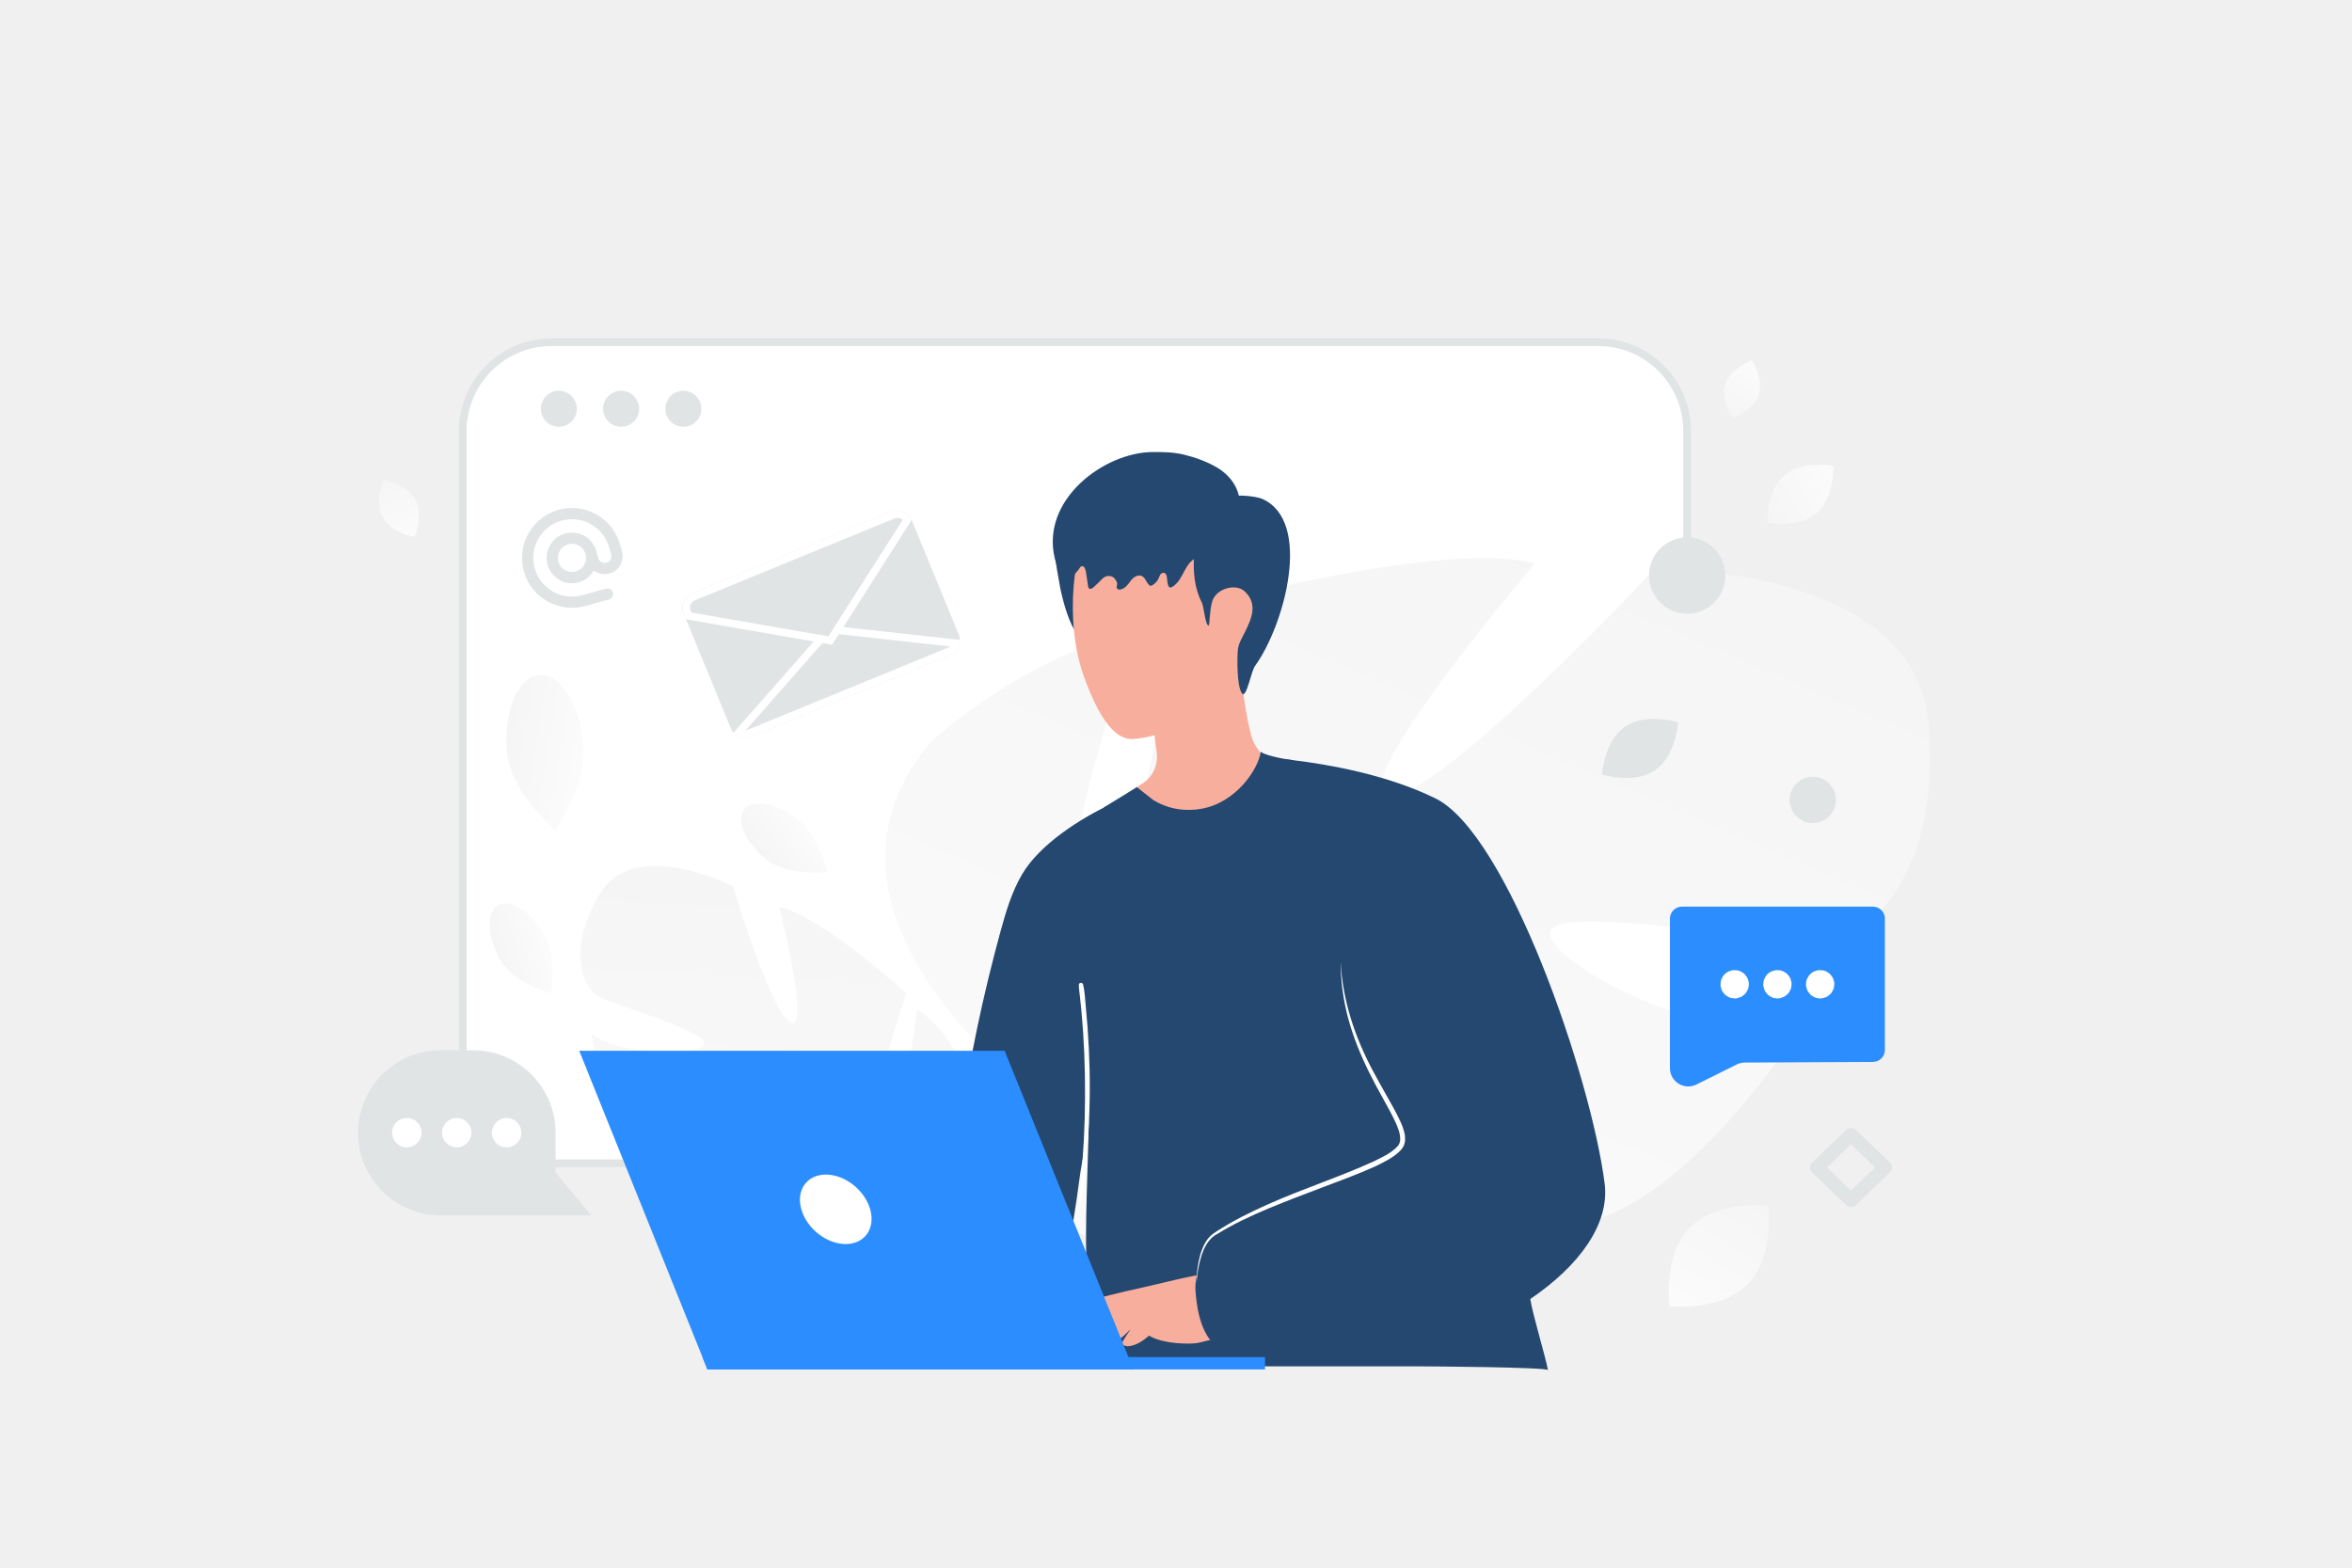
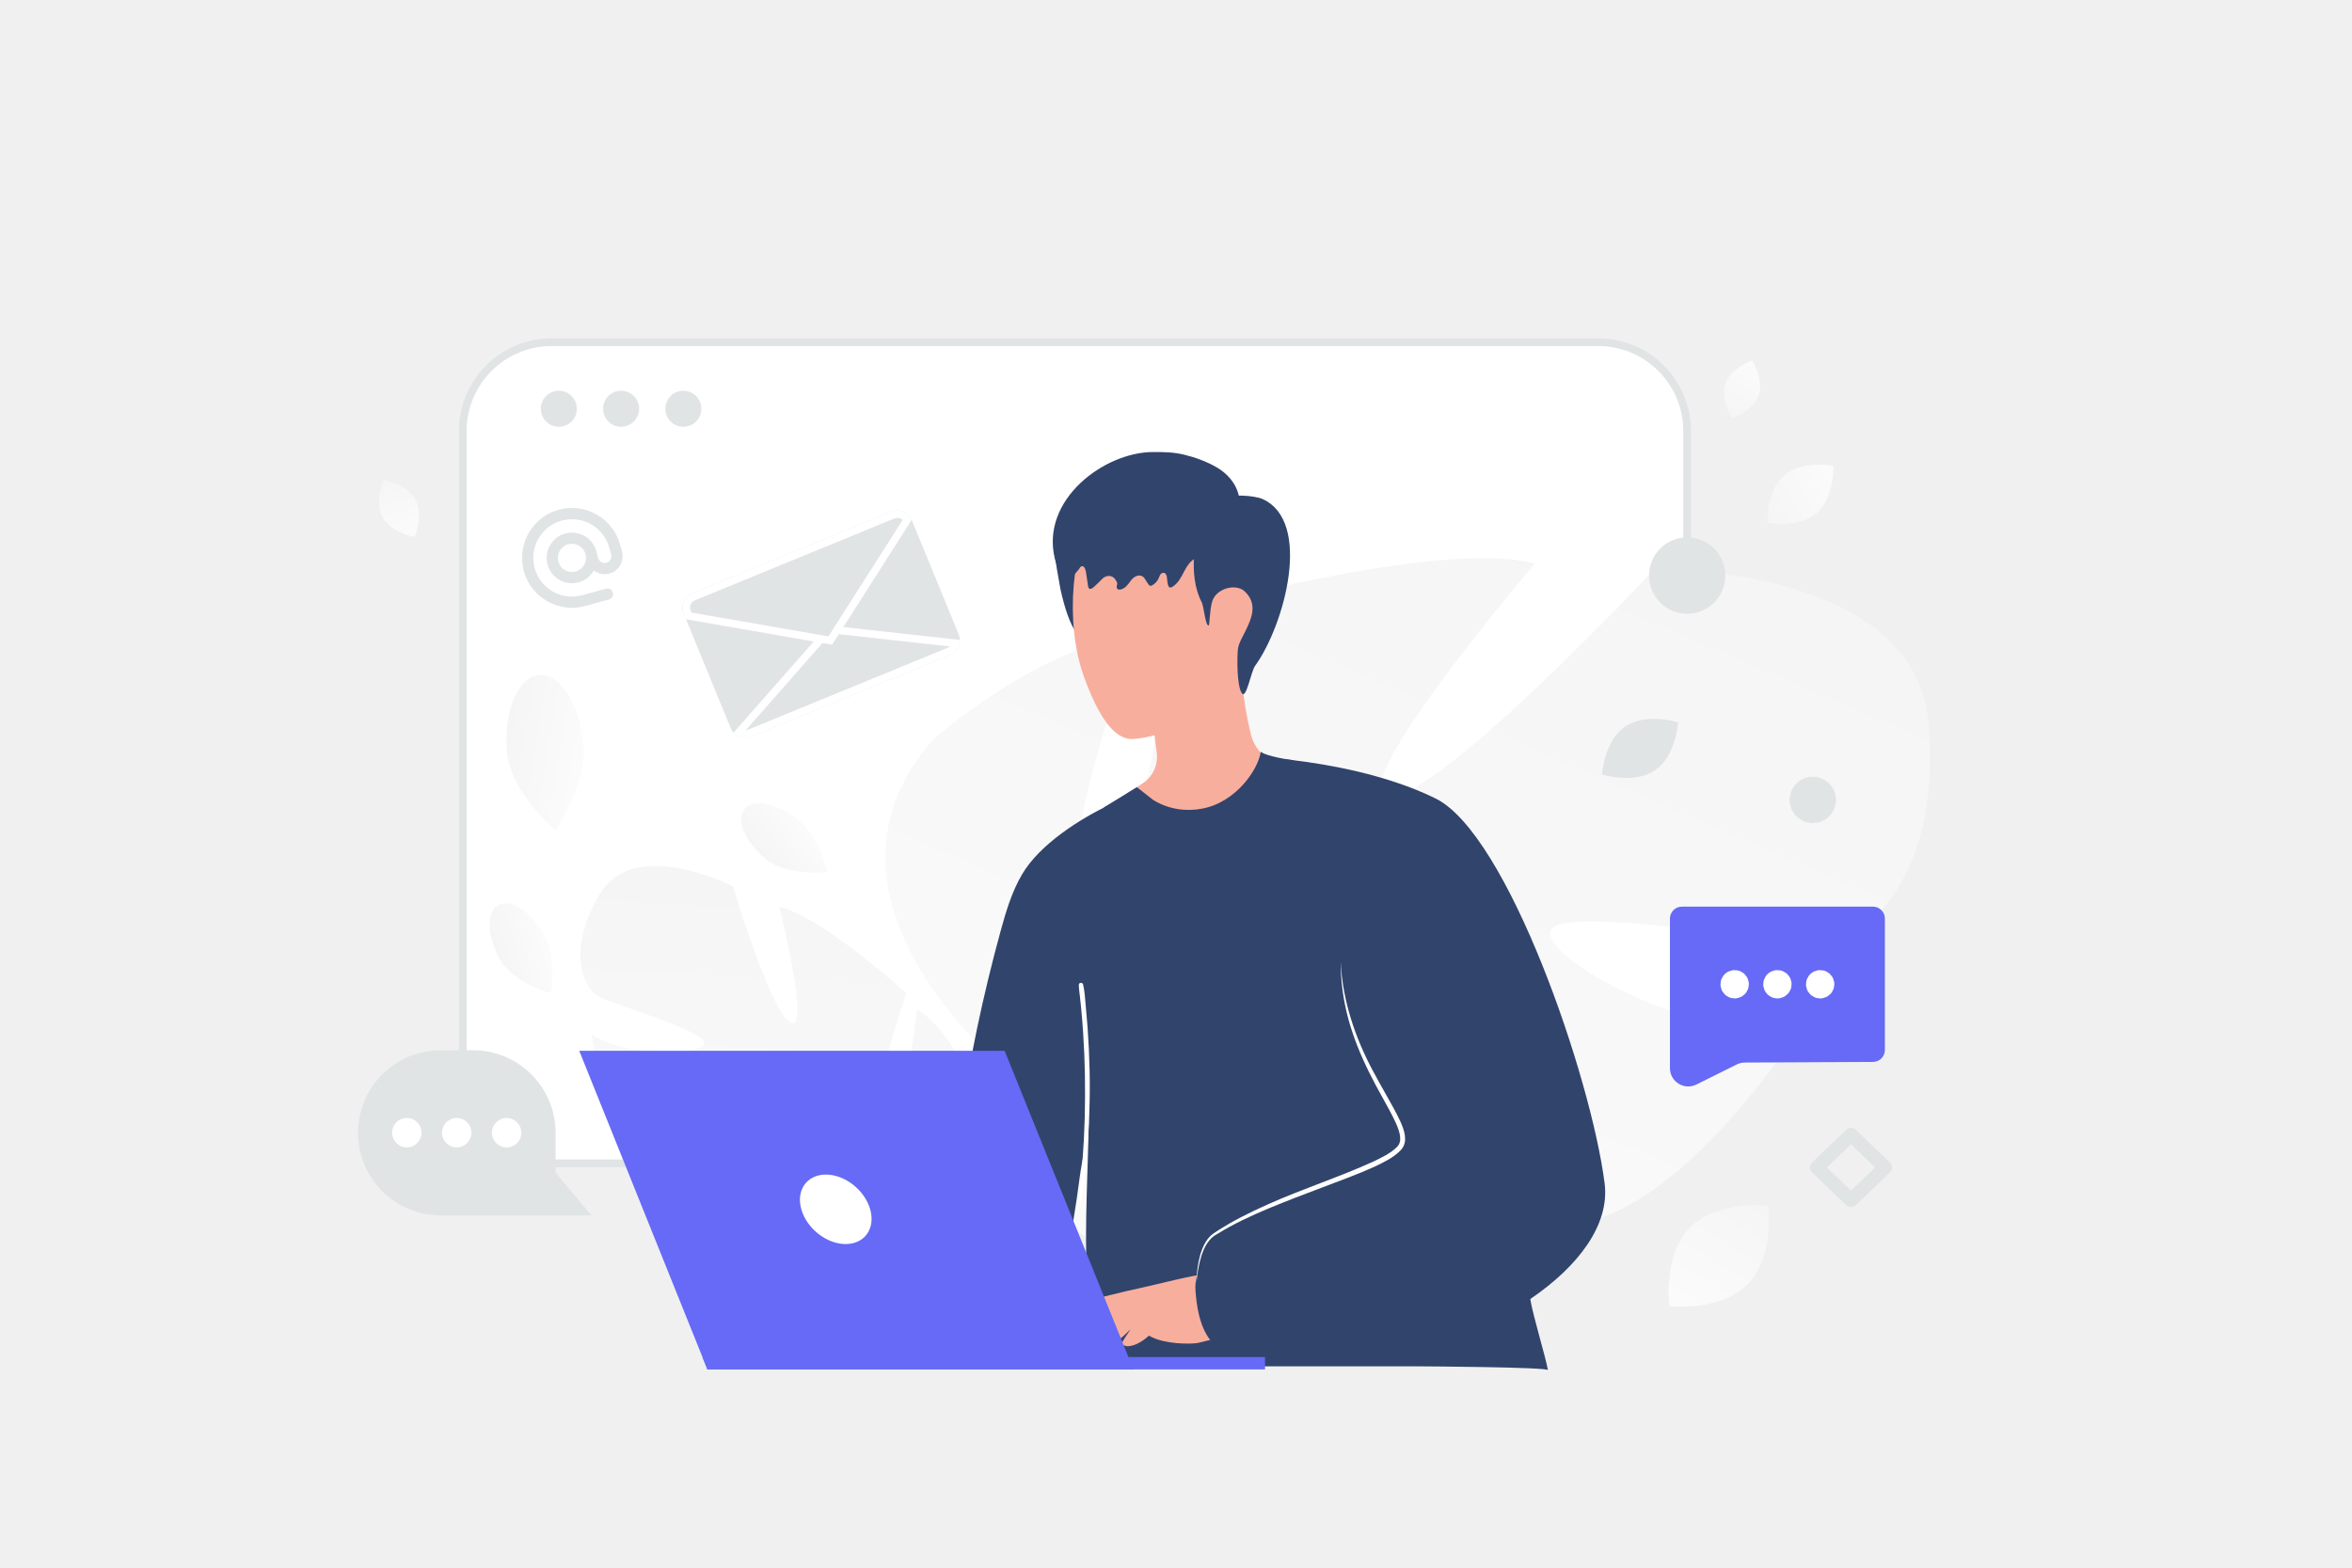
<svg xmlns="http://www.w3.org/2000/svg" width="900" height="600" viewBox="0 0 900 600" fill="none">
  <g clip-path="url(#a)">
    <path fill="transparent" d="M0 0h900v600H0z" />
    <rect x="177.075" y="130.965" width="468.51" height="314.28" rx="34.029" fill="#fff" stroke="#E1E4E5" stroke-width="2.959" />
    <circle cx="213.84" cy="156.445" r="6.896" fill="#E1E4E5" />
    <circle cx="237.664" cy="156.445" r="6.896" fill="#E1E4E5" />
    <circle cx="261.488" cy="156.445" r="6.896" fill="#E1E4E5" />
    <path d="M737.877 276.111c-5.506-59.549-104.574-58.475-104.574-58.475s-82.476 88.186-101.845 87.26c-19.369-.927 55.796-89.174 55.796-89.174-36.112-9.939-137.548 18.79-137.548 18.79s-14.277 117.139-32.823 111.473c-18.547-5.666 17.933-103.081 17.933-103.081-37.396 4.481-77.787 40.181-77.787 40.181-53.221 60.315 26.979 125.546 26.979 125.546s-5.822 40.489-38.746 82.362c0 0-7.095 7.555-15.327 21.066l9.687 1.687a93.577 93.577 0 0 1 3.939-7.059c.008-.019.012-.029.029-.044.026-.034.038-.063.063-.097.92-1.38 2.254-3.35 3.893-5.732l.004-.01.004-.009c3.966-5.286 6.718-9.215 8.514-12.081l.012-.029c12.037-16.654 28.938-38.132 38.326-41.617 0 0-.812-1.694-1.305-4.803.419 1.531.843 3.131 1.305 4.803 10.401 38.429 92.31 58.781 140.166 57.34 47.856-1.441 29.985-17.977 8.781-43.457-21.205-25.48-74.304-28.974-88.258-39.948-13.955-10.973 9.993-15.348 40.393-7.623 30.387 7.732 40.441 41.214 89.374 54.612 48.933 13.398 103.136-73.611 103.136-73.611-36.216 4.691-94.531-24.995-94.84-37.25-.306-12.264 90.72 4.794 105.55 3.713 14.852-1.082 44.675-25.184 39.169-84.733z" fill="url(#b)" />
    <path d="M229.833 341.689c13.297-21.525 50.63-2.468 50.63-2.468s14.647 48.939 22.16 52.234c7.513 3.295-4.353-44.29-4.353-44.29 15.553 3.032 48.577 33.013 48.577 33.013s-16.643 47.07-8.549 48.415c8.093 1.344 12.611-42.432 12.611-42.432 13.325 8.738 21.908 29.868 21.908 29.868 8.809 32.872-33.857 42.488-33.857 42.488s-5.417 16.437-.825 38.5c0 0 1.266 4.198 1.841 10.867l-3.988-1.185a39.993 39.993 0 0 0-.163-3.416c0-.009.001-.013-.003-.022-.003-.018-.002-.031-.006-.049-.089-.695-.223-1.693-.396-2.904l.001-.005v-.004c-.508-2.75-.811-4.756-.951-6.18l.001-.013c-1.426-8.576-3.786-19.895-6.687-22.983 0 0 .627-.489 1.399-1.575-.447.502-.909 1.028-1.399 1.575-11.175 12.602-46.04 4.893-63.901-4.663-17.861-9.555-7.976-12.456 4.854-18.118 12.831-5.662 33.607 3.011 40.96 1.48 7.353-1.531-.896-7.696-13.869-10.493-12.969-2.791-23.081 8.003-44.143 3.867s-25.219-47.306-25.219-47.306c12.839 8.595 40.522 8.325 42.946 3.741 2.425-4.589-35.275-15.263-40.69-18.464-5.423-3.206-12.186-17.952 1.111-39.478z" fill="url(#c)" />
    <path d="M430.727 304.039c4.238 6.648 15.309 14.395 23.163 14.289 26.751-.49 35.558-18.713 38.445-25.348-.543-.132-1.456-.238-2.105-.318-4.927-.715-9.959-5.588-11.429-11.084-1.894-7.152-4.225-21.137-3.947-30.023l-33.837 18.726c.053 2.569.225 5.377.463 8.211.173 1.722.345 3.417.543 5.059.186 1.576.398 3.072.596 4.45.623 4.635-1.443 9.23-5.35 11.786l-6.542 4.252z" fill="#F8AE9D" />
-     <path d="M427.814 231.199c1.828 4.795 1.06 10.238-.795 15.019-1.311 3.377-4.224.397-7.853.463-5.615.093-9.999-5.748-13.389-21.229-2.159-11.363-2.702-17.124-2.265-18.223 1.55-3.934 6.662-6.039 10.873-6.41" fill="#254870" />
+     <path d="M427.814 231.199c1.828 4.795 1.06 10.238-.795 15.019-1.311 3.377-4.224.397-7.853.463-5.615.093-9.999-5.748-13.389-21.229-2.159-11.363-2.702-17.124-2.265-18.223 1.55-3.934 6.662-6.039 10.873-6.41" fill="#31446C" />
    <path d="M419.271 197.15c-8.847 10.661-12.065 40.658-4.595 61.556 5.31 14.859 11.482 24.448 18.686 24.143 10.939-.463 32.142-9.456 39.042-16.965 12.436-13.521 8.82-40.035 6.251-56.722-2.331-15.163-9.43-34.857-28.487-31.109-12.528 2.45-22.964 9.522-30.897 19.097z" fill="#F8AE9D" />
-     <path d="M469.323 208.926c-1.962 2.521-5.421 3.077-8.271 3.575-3.831.67-5.726 2.066-7.715 5.812-1.259 2.392-2.518 5.013-4.771 6.309-1.832 1.058-1.762-1.644-2.057-3.738a4.977 4.977 0 0 0-.112-.542c-.445-1.671-2.225-1.384-2.749.264-.477 1.481-1.498 2.734-2.797 3.432-.212.114-.437.214-.663.171-.305-.042-.543-.327-.742-.584-.417-.538-.832-1.221-1.26-1.945-1.407-2.375-4.062-1.521-5.633.749-.98 1.41-2.147 2.863-3.751 3.19-.517.114-1.166.029-1.405-.47-.305-.612.172-1.225.093-1.851-.066-.584-.318-.841-.597-1.339-1.094-1.938-3.589-2.007-5.126-.399a57.017 57.017 0 0 1-3.344 3.219c-.49.427-1.206.855-1.696.427-.265-.228-.332-.612-.385-.983-.278-1.808-.543-3.617-.821-5.426-.16-1.011-.703-2.336-1.631-2.08-.45.129-.716.599-.967 1.026-.305.541-5.753 6.708-5.859 6.238-.849-3.503-2.585-6.694-3.433-10.198-5.488-22.547 18.862-40.678 37.459-40.778 4.135-.029 7.913.038 11.929.993 4.282 1.025 8.802 2.653 12.685 4.946 5.448 3.205 9.571 9.031 8.51 15.981" fill="#254870" />
-     <path d="M460.565 201.19c-2.702 3.059-3.417 7.363-3.668 11.429-.371 6.132.132 12.502 2.966 17.945.808 1.549 1.404 9.217 2.649 8.793.397-.132.331-6.078 1.377-9.283 1.616-4.967 9.059-6.86 12.409-3.722 5.351 4.993 2.212 11.059.437 14.833-1.059 2.278-2.741 4.834-3.033 7.244-.357 3.086-.463 14.33 1.55 16.952 1.682 2.198 3.47-8.423 4.993-10.515 11.27-15.588 22.077-55.279 2.834-63.887-2.927-1.311-11.959-1.987-14.7-.318m-79.065 326.041c-1.113.186-2.238.345-3.404.385-6.198.198-12.184-1.166-18.236-2.199-5.324-.914-6.767-1.417-6.661-7.84.927-50.868 8.409-101.604 21.865-150.671 2.052-7.496 4.29-15.045 8.224-21.746 6.714-11.429 22.13-21.295 33.956-26.831 1.669-.782 8.582 3.615 10.264 2.86 1.47-.662 2.768-1.695 4.251-2.344 4.344-1.894 7.257 2.066 10.886 3.722 1.881.847 3.973 1.39 6.039 1.298 1.682-.067 3.205-1.086 4.741-.292 6.913 3.576 24.077-22.964 24.077-22.964l7.456 7.747 21.759 22.792 54.378 74.919s9.866 61.397 16.647 101.644c1.178 6.939 5.84 21.944 6.767 27.202-.198-1.139-46.418-1.444-48.908-1.444h-94.201c-5.284 0-19.494 2.238-23.202-1.642-4.569-4.768-9.854-26.646-10.132-32.778-.914-20.62.504-41.081.782-61.82-.12 8.436-2.543 16.064-3.576 24.328-1.338 10.635-3.245 21.256-4.966 31.837-1.378 8.503-2.702 17.031-3.762 25.587-.476 3.854.133 6.145-3.125 7.655-2.741 1.258-8.714.052-11.919.595z" fill="#254870" />
+     <path d="M469.323 208.926c-1.962 2.521-5.421 3.077-8.271 3.575-3.831.67-5.726 2.066-7.715 5.812-1.259 2.392-2.518 5.013-4.771 6.309-1.832 1.058-1.762-1.644-2.057-3.738a4.977 4.977 0 0 0-.112-.542c-.445-1.671-2.225-1.384-2.749.264-.477 1.481-1.498 2.734-2.797 3.432-.212.114-.437.214-.663.171-.305-.042-.543-.327-.742-.584-.417-.538-.832-1.221-1.26-1.945-1.407-2.375-4.062-1.521-5.633.749-.98 1.41-2.147 2.863-3.751 3.19-.517.114-1.166.029-1.405-.47-.305-.612.172-1.225.093-1.851-.066-.584-.318-.841-.597-1.339-1.094-1.938-3.589-2.007-5.126-.399a57.017 57.017 0 0 1-3.344 3.219c-.49.427-1.206.855-1.696.427-.265-.228-.332-.612-.385-.983-.278-1.808-.543-3.617-.821-5.426-.16-1.011-.703-2.336-1.631-2.08-.45.129-.716.599-.967 1.026-.305.541-5.753 6.708-5.859 6.238-.849-3.503-2.585-6.694-3.433-10.198-5.488-22.547 18.862-40.678 37.459-40.778 4.135-.029 7.913.038 11.929.993 4.282 1.025 8.802 2.653 12.685 4.946 5.448 3.205 9.571 9.031 8.51 15.981" fill="#31446C" />
+     <path d="M460.565 201.19c-2.702 3.059-3.417 7.363-3.668 11.429-.371 6.132.132 12.502 2.966 17.945.808 1.549 1.404 9.217 2.649 8.793.397-.132.331-6.078 1.377-9.283 1.616-4.967 9.059-6.86 12.409-3.722 5.351 4.993 2.212 11.059.437 14.833-1.059 2.278-2.741 4.834-3.033 7.244-.357 3.086-.463 14.33 1.55 16.952 1.682 2.198 3.47-8.423 4.993-10.515 11.27-15.588 22.077-55.279 2.834-63.887-2.927-1.311-11.959-1.987-14.7-.318m-79.065 326.041c-1.113.186-2.238.345-3.404.385-6.198.198-12.184-1.166-18.236-2.199-5.324-.914-6.767-1.417-6.661-7.84.927-50.868 8.409-101.604 21.865-150.671 2.052-7.496 4.29-15.045 8.224-21.746 6.714-11.429 22.13-21.295 33.956-26.831 1.669-.782 8.582 3.615 10.264 2.86 1.47-.662 2.768-1.695 4.251-2.344 4.344-1.894 7.257 2.066 10.886 3.722 1.881.847 3.973 1.39 6.039 1.298 1.682-.067 3.205-1.086 4.741-.292 6.913 3.576 24.077-22.964 24.077-22.964l7.456 7.747 21.759 22.792 54.378 74.919s9.866 61.397 16.647 101.644c1.178 6.939 5.84 21.944 6.767 27.202-.198-1.139-46.418-1.444-48.908-1.444h-94.201c-5.284 0-19.494 2.238-23.202-1.642-4.569-4.768-9.854-26.646-10.132-32.778-.914-20.62.504-41.081.782-61.82-.12 8.436-2.543 16.064-3.576 24.328-1.338 10.635-3.245 21.256-4.966 31.837-1.378 8.503-2.702 17.031-3.762 25.587-.476 3.854.133 6.145-3.125 7.655-2.741 1.258-8.714.052-11.919.595z" fill="#31446C" />
    <path d="M412.264 499.088c2.516-1.033 18.051-4.886 25.056-6.343 3.669-.755 20.303-5.072 24.156-5.072 3.854 0 9.099 5.509 9.099 5.509l-1.391 18.951c-3.708-.37-8.674 1.55-11.336 1.921-2.662.37-11.708.423-17.27-2.371-.318-.159-.609-.331-.9-.503-2.238 1.986-5.046 3.92-8.158 4.079 0 0-2.437-.252-2.199-1.232.106-.477 1.722-2.94 3.338-5.35-2.384 2.423-6.278 6.357-10.767 6.582 0 0-2.437-.252-2.199-1.232.133-.583 2.464-4.066 4.344-6.834-.026.027-.066.04-.079.067-1.974 1.735-6.662 7.721-12.211 7.999 0 0-2.437-.252-2.198-1.232.079-.357 1.006-1.827 2.132-3.536a32.106 32.106 0 0 1-5.258 3.285c-5.999 2.966-9.416.715-9.416 0-.013-.729 12.74-13.655 15.257-14.688z" fill="#F8AE9D" />
-     <path d="M466.283 477.078s-9.668 5.483-8.807 17.137c.861 11.654 4.357 25.163 18.951 23.746 14.595-1.404-10.144-40.883-10.144-40.883z" fill="#254870" />
-     <path d="M474.072 516.808c34.99 12.145 81.805.543 111.484-19.627 18.594-12.607 30.46-28.619 28.46-44.259-5.178-40.631-37.108-133.759-64.734-147.347-18.779-9.244-41.558-13.072-54.258-14.608-5.96-.728-9.681-.9-9.681-.9l4.608 13.005 23.07 65.052c.861 38.605 28.487 61.529 22.991 70.521-5.496 8.966-48.895 18.647-71.687 33.996-6.304 4.265-14.303 35.109 9.747 44.167z" fill="#254870" />
+     <path d="M466.283 477.078s-9.668 5.483-8.807 17.137c.861 11.654 4.357 25.163 18.951 23.746 14.595-1.404-10.144-40.883-10.144-40.883z" fill="#31446C" />
+     <path d="M474.072 516.808c34.99 12.145 81.805.543 111.484-19.627 18.594-12.607 30.46-28.619 28.46-44.259-5.178-40.631-37.108-133.759-64.734-147.347-18.779-9.244-41.558-13.072-54.258-14.608-5.96-.728-9.681-.9-9.681-.9l4.608 13.005 23.07 65.052c.861 38.605 28.487 61.529 22.991 70.521-5.496 8.966-48.895 18.647-71.687 33.996-6.304 4.265-14.303 35.109 9.747 44.167z" fill="#31446C" />
    <path d="M513.022 368.124c-.027 7.324.993 14.661 2.9 21.759 1.92 7.099 4.728 13.945 7.986 20.541 1.629 3.297 3.364 6.529 5.151 9.72 1.762 3.205 3.576 6.384 5.059 9.642.729 1.629 1.365 3.311 1.616 4.966.066.808.133 1.642-.093 2.344-.052.384-.278.675-.41 1.02-.252.304-.424.636-.742.927-2.37 2.37-5.761 3.973-8.979 5.522-13.217 6.026-27.255 10.489-40.631 16.502-6.688 3.006-13.309 6.251-19.468 10.303l-1.139.768c-.384.265-.741.61-1.112.914a10.828 10.828 0 0 0-1.761 2.225c-.981 1.603-1.643 3.351-2.159 5.125-.98 3.563-1.391 7.231-1.417 10.9.238-3.642.847-7.284 1.92-10.741 1.139-3.43 2.9-6.767 6.198-8.37 6.185-3.84 12.82-6.9 19.547-9.72 6.741-2.782 13.562-5.417 20.409-7.973 6.847-2.596 13.733-5.072 20.461-8.145 3.311-1.642 6.714-3.191 9.535-6.039.358-.344.649-.821.954-1.231.225-.504.529-.98.609-1.51.318-1.06.212-2.106.119-3.099-.318-1.96-1.033-3.735-1.801-5.43-1.576-3.39-3.417-6.555-5.205-9.747-1.788-3.192-3.589-6.357-5.297-9.575-6.821-12.82-11.562-26.924-12.25-41.598z" fill="#fff" />
-     <path d="M422.344 309.058c3.337 3.311 18.196 13.892 32.367 13.892a40.8 40.8 0 0 0 7.482-.702c11.893-2.171 21.905-10.104 27.759-19.189a40.28 40.28 0 0 0 2.821-5.232c1.059-2.277 1.814-4.608 2.251-6.86-5.96-.728-11.654-2.225-12.581-3.284-1.007 6.94-9.575 19.468-22.554 21.825a27.76 27.76 0 0 1-4.635.464h-.027c-6.092.106-10.767-1.841-13.958-3.801-.027 0-6.212-4.874-6.238-4.9l-12.687 7.787z" fill="#254870" />
+     <path d="M422.344 309.058c3.337 3.311 18.196 13.892 32.367 13.892a40.8 40.8 0 0 0 7.482-.702c11.893-2.171 21.905-10.104 27.759-19.189a40.28 40.28 0 0 0 2.821-5.232c1.059-2.277 1.814-4.608 2.251-6.86-5.96-.728-11.654-2.225-12.581-3.284-1.007 6.94-9.575 19.468-22.554 21.825a27.76 27.76 0 0 1-4.635.464h-.027c-6.092.106-10.767-1.841-13.958-3.801-.027 0-6.212-4.874-6.238-4.9l-12.687 7.787z" fill="#31446C" />
    <path d="M413.019 460.349c.036-.648-.047-1.289-.024-1.938.027-.701.105-1.387.158-2.087l.384-4.011c.247-2.731.494-5.463.7-8.197a333.93 333.93 0 0 0 .837-16.282c.28-10.861.123-21.747-.607-32.585a344.4 344.4 0 0 0-.736-9.088 569.256 569.256 0 0 0-.48-4.656c-.167-1.522-.413-3.034-.433-4.574-.012-.956 1.424-1.021 1.639-.133.634 2.635.727 5.466 1 8.161.259 2.707.491 5.413.697 8.13.395 5.474.657 10.954.786 16.439.234 10.917-.155 21.838-1.086 32.729a265.208 265.208 0 0 1-.939 9.152 187.68 187.68 0 0 1-.62 4.648c-.105.684-.196 1.368-.327 2.037-.163.787-.456 1.513-.62 2.3-.09.181-.351.113-.329-.045z" fill="#fff" />
    <path d="M416.067 248.985c-.093 0-.344-.145-.132-.145.105 0 .343.145.132.145z" fill="#CC6144" />
    <path d="M208.171 357.791c5.041 8.904 2.648 22.398 2.648 22.398s-14.424-3.969-19.465-12.874c-5.041-8.905-5.363-18.252-.723-20.884 4.647-2.635 12.499 2.455 17.54 11.36z" fill="url(#d)" />
    <path d="M223.227 285.233c1.226 15.497-10.727 32.542-10.727 32.542s-17.316-14.722-18.543-30.219c-1.226-15.497 4.328-28.575 12.408-29.222 8.09-.646 15.635 11.402 16.862 26.899z" fill="url(#e)" />
    <path d="M305.571 313.732c8.122 6.432 11.02 20 11.02 20s-15.042 1.774-23.164-4.657c-8.121-6.432-11.986-15.076-8.637-19.314 3.356-4.242 12.66-2.46 20.781 3.971z" fill="url(#f)" />
    <path d="M212.6 433.563v15.226l13.745 16.382h-57.737c-17.452 0-31.608-14.156-31.608-31.608 0-17.452 14.156-31.608 31.608-31.608h12.384c17.463 0 31.608 14.156 31.608 31.608z" fill="#E1E4E5" />
    <path d="M188.243 433.509a5.622 5.622 0 0 0 5.619 5.62 5.622 5.622 0 0 0 5.619-5.62 5.622 5.622 0 0 0-5.619-5.619 5.621 5.621 0 0 0-5.619 5.619zm-19.096 0a5.622 5.622 0 0 0 5.62 5.619 5.622 5.622 0 0 0 5.619-5.619 5.622 5.622 0 0 0-5.619-5.619 5.622 5.622 0 0 0-5.62 5.619zm-19.094 0a5.622 5.622 0 0 0 5.619 5.619 5.622 5.622 0 0 0 5.62-5.619 5.622 5.622 0 0 0-5.62-5.619 5.622 5.622 0 0 0-5.619 5.619z" fill="#fff" />
    <path d="m348.861 198.953 18.042 43.988a5.885 5.885 0 0 1-3.207 7.68l-76.395 31.331a5.88 5.88 0 0 1-6.614-1.525 5.837 5.837 0 0 1-1.06-1.689l-18.034-43.97a5.875 5.875 0 0 1 3.202-7.672l76.394-31.338c3-1.23 6.423.197 7.672 3.195z" fill="#E1E4E5" />
    <path d="m317.392 240.869 48.387 5.328a4.442 4.442 0 0 1-2.637 3.087l-76.386 31.336a4.437 4.437 0 0 1-4.023-.336l34.659-39.415z" fill="#E1E4E5" stroke="#fff" stroke-width="2.882" />
    <path d="M262.926 234.221v-.001a4.435 4.435 0 0 1 2.415-5.791h.001l76.394-31.338a4.446 4.446 0 0 1 5.469 1.78l-29.498 46.28-54.158-9.414-.623-1.516z" fill="#E1E4E5" stroke="#fff" stroke-width="2.882" />
    <path d="M668.71 491.529c-10.433 10.618-29.943 8.38-29.943 8.38s-2.582-19.456 7.861-30.068c10.433-10.619 29.933-8.387 29.933-8.387s2.582 19.456-7.851 30.075z" fill="url(#g)" />
    <path d="M146.445 198.006c3.282 6.012 12.2 7.476 12.2 7.476s3.59-8.287.303-14.298c-3.282-6.013-12.194-7.478-12.194-7.478s-3.591 8.287-.309 14.3z" fill="url(#h)" />
    <path d="M695.172 196.369c6.94-5.996 6.332-18.079 6.332-18.079s-11.86-2.354-18.796 3.648c-6.94 5.996-6.336 18.073-6.336 18.073s11.86 2.354 18.8-3.642z" fill="url(#i)" />
    <path d="M672.96 151.218c2.122-6.102-2.505-13.26-2.505-13.26s-8.065 2.741-10.182 8.846c-2.122 6.103 2.5 13.258 2.5 13.258s8.065-2.741 10.187-8.844z" fill="url(#j)" />
-     <path fill-rule="evenodd" clip-rule="evenodd" d="M721.26 401.858V351.57a4.571 4.571 0 0 0-4.569-4.57h-73.114a4.572 4.572 0 0 0-4.57 4.57v57.242c0 5.198 5.465 8.583 10.119 6.267l15.427-7.675a6.991 6.991 0 0 1 3.083-.733l49.078-.243a4.573 4.573 0 0 0 4.546-4.57z" fill="#2c8dff" />
+     <path fill-rule="evenodd" clip-rule="evenodd" d="M721.26 401.858V351.57a4.571 4.571 0 0 0-4.569-4.57h-73.114a4.572 4.572 0 0 0-4.57 4.57v57.242c0 5.198 5.465 8.583 10.119 6.267l15.427-7.675a6.991 6.991 0 0 1 3.083-.733l49.078-.243a4.573 4.573 0 0 0 4.546-4.57z" fill="#666AF6" />
    <path d="M679.492 376.06a.908.908 0 1 0 1.284 1.285.908.908 0 0 0-1.284-1.285m16.354 0a.908.908 0 1 0 1.285 1.286.908.908 0 0 0-1.285-1.286m-32.71 0a.908.908 0 1 0 1.284 1.285.908.908 0 0 0-1.284-1.285" stroke="#fff" stroke-width="9.041" stroke-linecap="round" stroke-linejoin="round" />
    <path d="m232.45 227.364-9.079 2.506c-9.025 2.491-18.362-2.806-20.853-11.832-2.491-9.026 2.806-18.362 11.832-20.853 9.025-2.491 18.362 2.806 20.853 11.832l.752 2.723a4.71 4.71 0 0 1-9.079 2.506l-.752-2.723a7.535 7.535 0 0 0-9.268-5.259v0a7.535 7.535 0 1 0 9.268 5.259" stroke="#E1E4E5" stroke-width="4.302" stroke-linecap="round" stroke-linejoin="round" />
    <path d="M633.308 294.811c8.042-5.514 8.829-18.352 8.829-18.352s-12.252-3.89-20.291 1.631c-8.041 5.514-8.832 18.345-8.832 18.345s12.253 3.891 20.294-1.624z" fill="#E1E4E5" />
    <circle r="14.609" transform="matrix(1 0 0 -1 645.616 220.283)" fill="#E1E4E5" />
    <circle r="8.87" transform="matrix(1 0 0 -1 693.68 306.142)" fill="#E1E4E5" />
    <path clip-rule="evenodd" d="m708.289 459.346-13.044-12.522 13.044-12.521 13.043 12.521-13.043 12.522z" stroke="#E1E4E5" stroke-width="5.308" stroke-linecap="round" stroke-linejoin="round" />
-     <path d="M433.713 524.122H270.696l-49.044-121.947h162.777l49.284 121.947z" fill="#2c8dff" />
-     <path d="M268.784 519.375H484.06v4.748H270.697l-1.913-4.748z" fill="#2c8dff" />
+     <path d="M433.713 524.122H270.696l-49.044-121.947h162.777l49.284 121.947z" fill="#666AF6" />
+     <path d="M268.784 519.375H484.06v4.748H270.697l-1.913-4.748z" fill="#666AF6" />
    <path d="M306.628 462.841c-2.091-7.343 2.125-13.296 9.402-13.296 7.277 0 14.86 5.953 16.951 13.296 2.091 7.343-2.125 13.297-9.402 13.297-7.277 0-14.86-5.954-16.951-13.297z" fill="#fff" />
  </g>
  <defs>
    <linearGradient id="b" x1="344.279" y1="762.062" x2="764.926" y2="-216.205" gradientUnits="userSpaceOnUse">
      <stop stop-color="#fff" />
      <stop offset="1" stop-color="#EEE" />
    </linearGradient>
    <linearGradient id="c" x1="287.476" y1="599.905" x2="312.267" y2="150.067" gradientUnits="userSpaceOnUse">
      <stop stop-color="#fff" />
      <stop offset="1" stop-color="#EEE" />
    </linearGradient>
    <linearGradient id="d" x1="220.53" y1="357.078" x2="168.284" y2="371.429" gradientUnits="userSpaceOnUse">
      <stop stop-color="#fff" />
      <stop offset="1" stop-color="#EEE" />
    </linearGradient>
    <linearGradient id="e" x1="240.702" y1="292.184" x2="159.55" y2="278.415" gradientUnits="userSpaceOnUse">
      <stop stop-color="#fff" />
      <stop offset="1" stop-color="#EEE" />
    </linearGradient>
    <linearGradient id="f" x1="316.893" y1="308.354" x2="273.356" y2="341.725" gradientUnits="userSpaceOnUse">
      <stop stop-color="#fff" />
      <stop offset="1" stop-color="#EEE" />
    </linearGradient>
    <linearGradient id="g" x1="627.084" y1="527.8" x2="702.509" y2="409.564" gradientUnits="userSpaceOnUse">
      <stop stop-color="#fff" />
      <stop offset="1" stop-color="#EEE" />
    </linearGradient>
    <linearGradient id="h" x1="160.307" y1="219.298" x2="141.798" y2="157.473" gradientUnits="userSpaceOnUse">
      <stop stop-color="#fff" />
      <stop offset="1" stop-color="#EEE" />
    </linearGradient>
    <linearGradient id="i" x1="719.113" y1="172.205" x2="643.446" y2="213.92" gradientUnits="userSpaceOnUse">
      <stop stop-color="#fff" />
      <stop offset="1" stop-color="#EEE" />
    </linearGradient>
    <linearGradient id="j" x1="679.054" y1="128.044" x2="647.585" y2="180.145" gradientUnits="userSpaceOnUse">
      <stop stop-color="#fff" />
      <stop offset="1" stop-color="#EEE" />
    </linearGradient>
    <clipPath id="a">
      <path fill="#fff" d="M0 0h900v600H0z" />
    </clipPath>
  </defs>
</svg>
